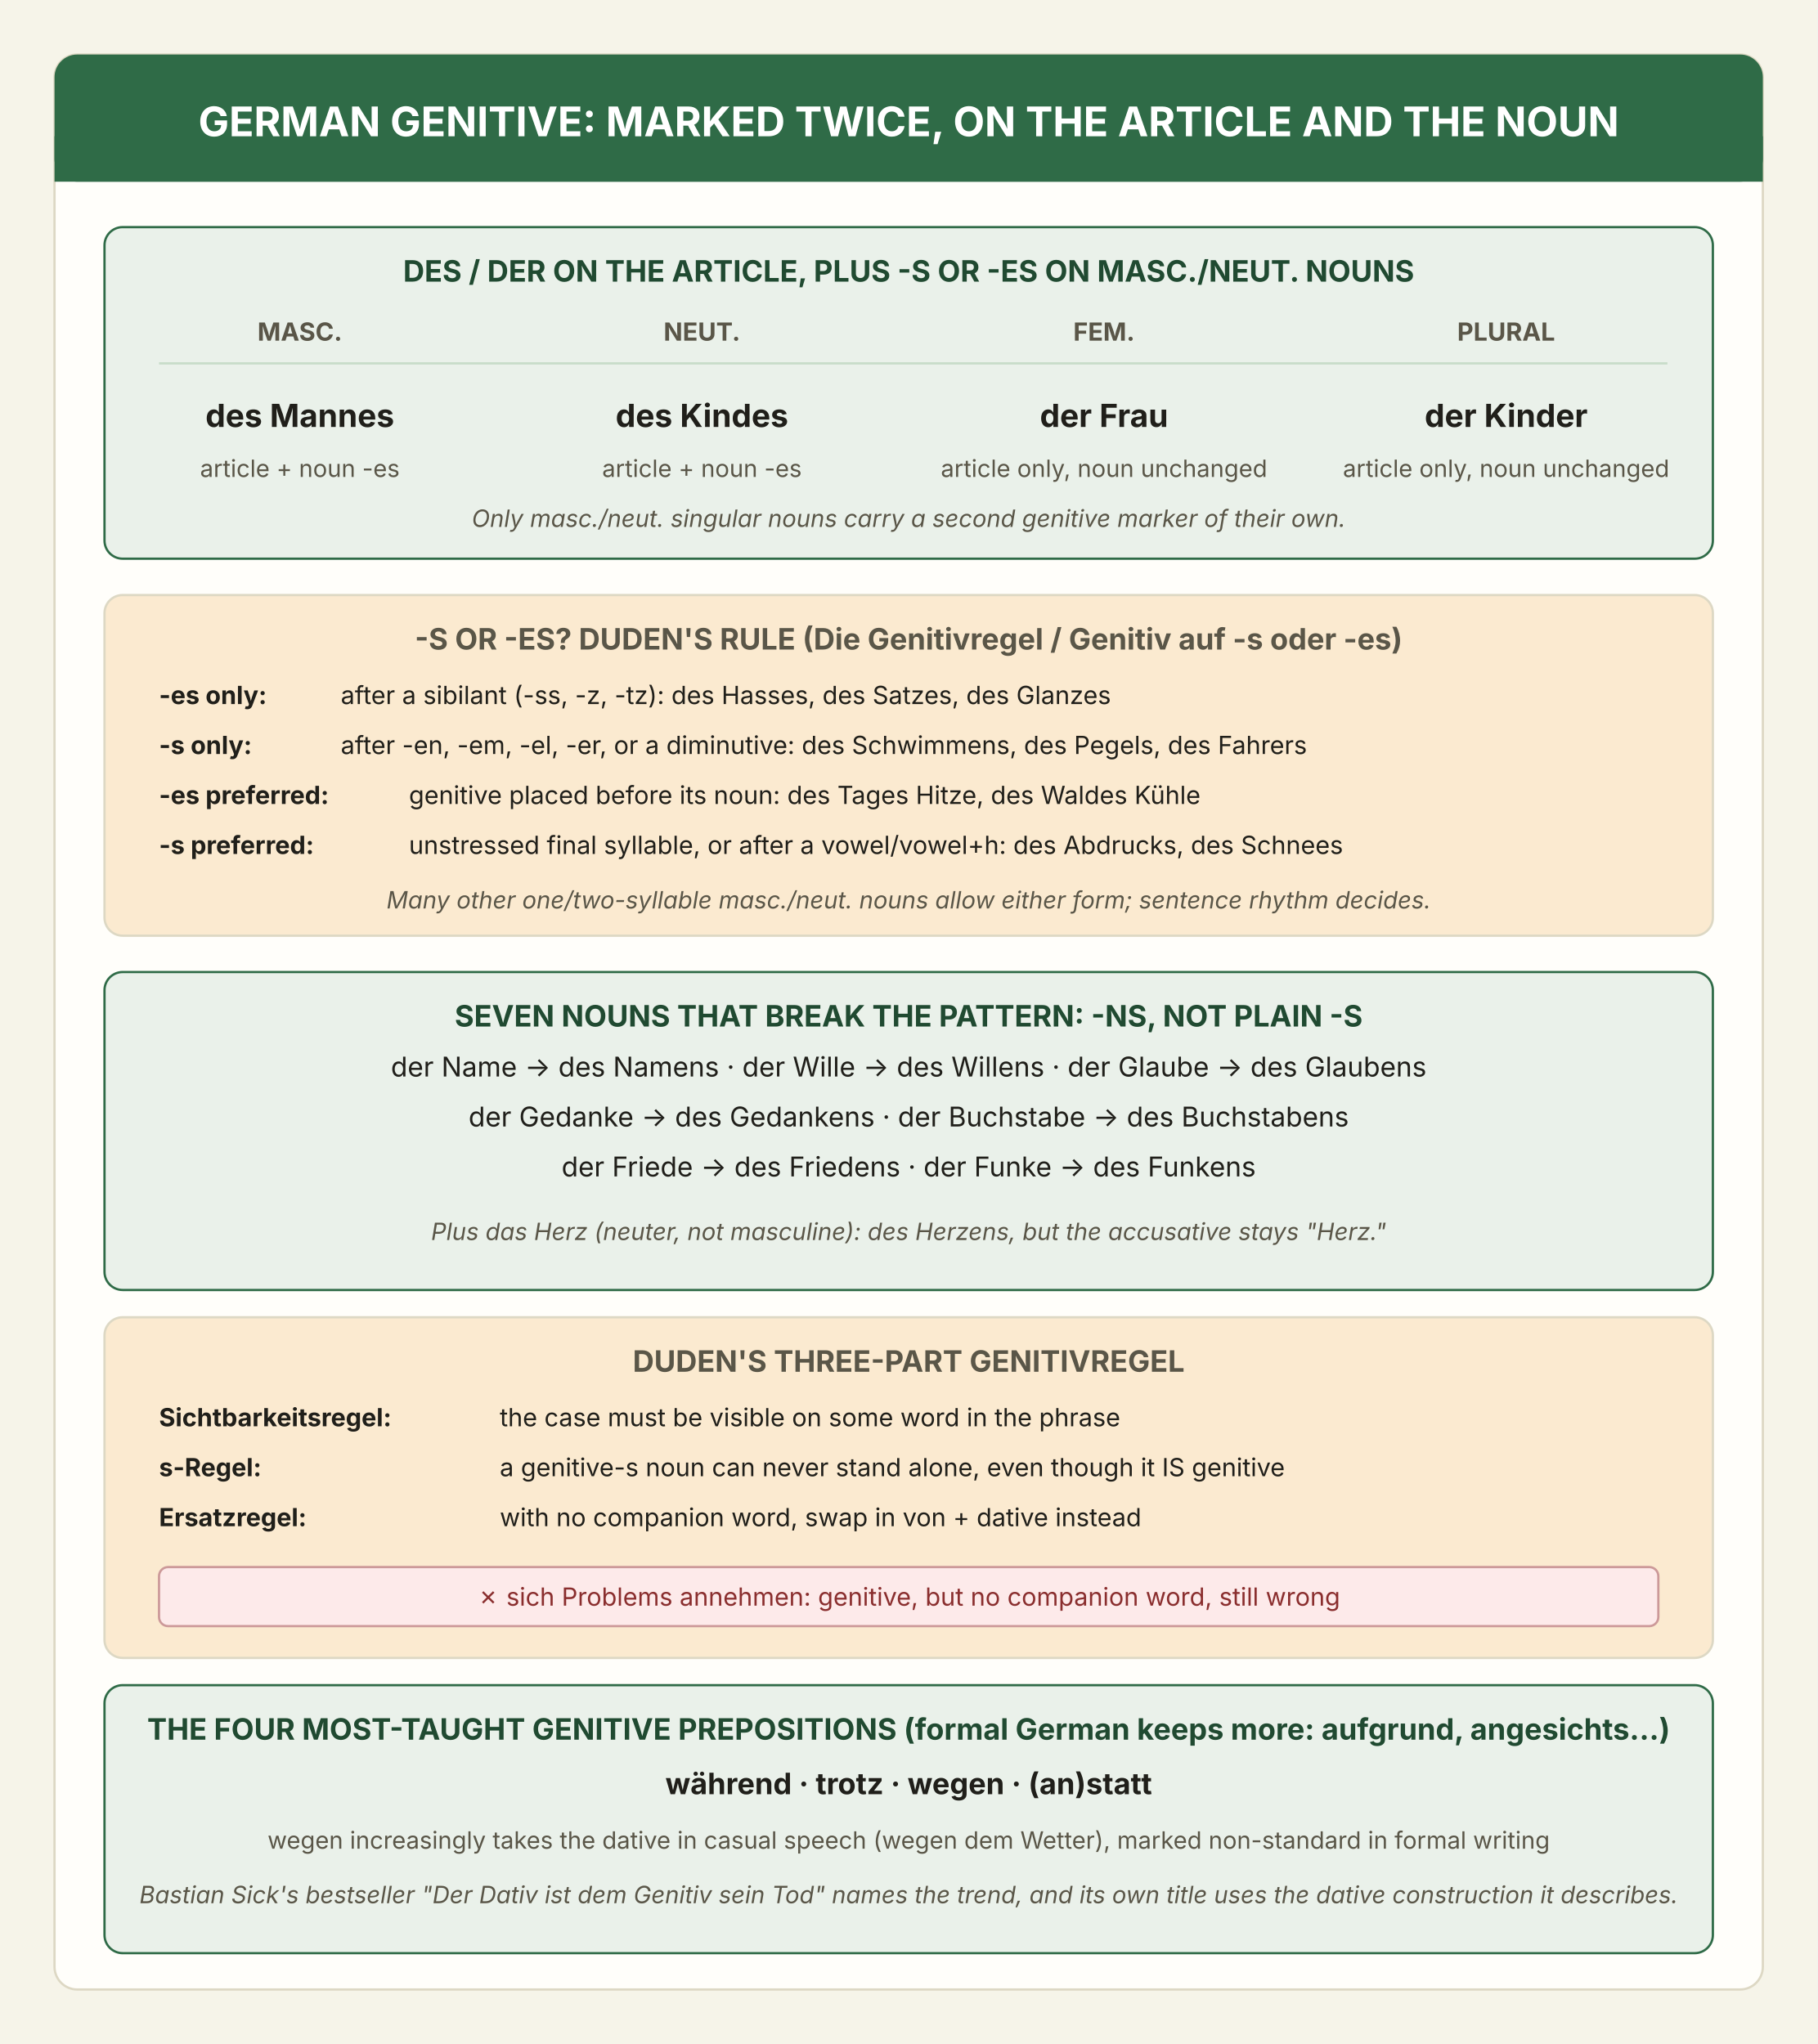
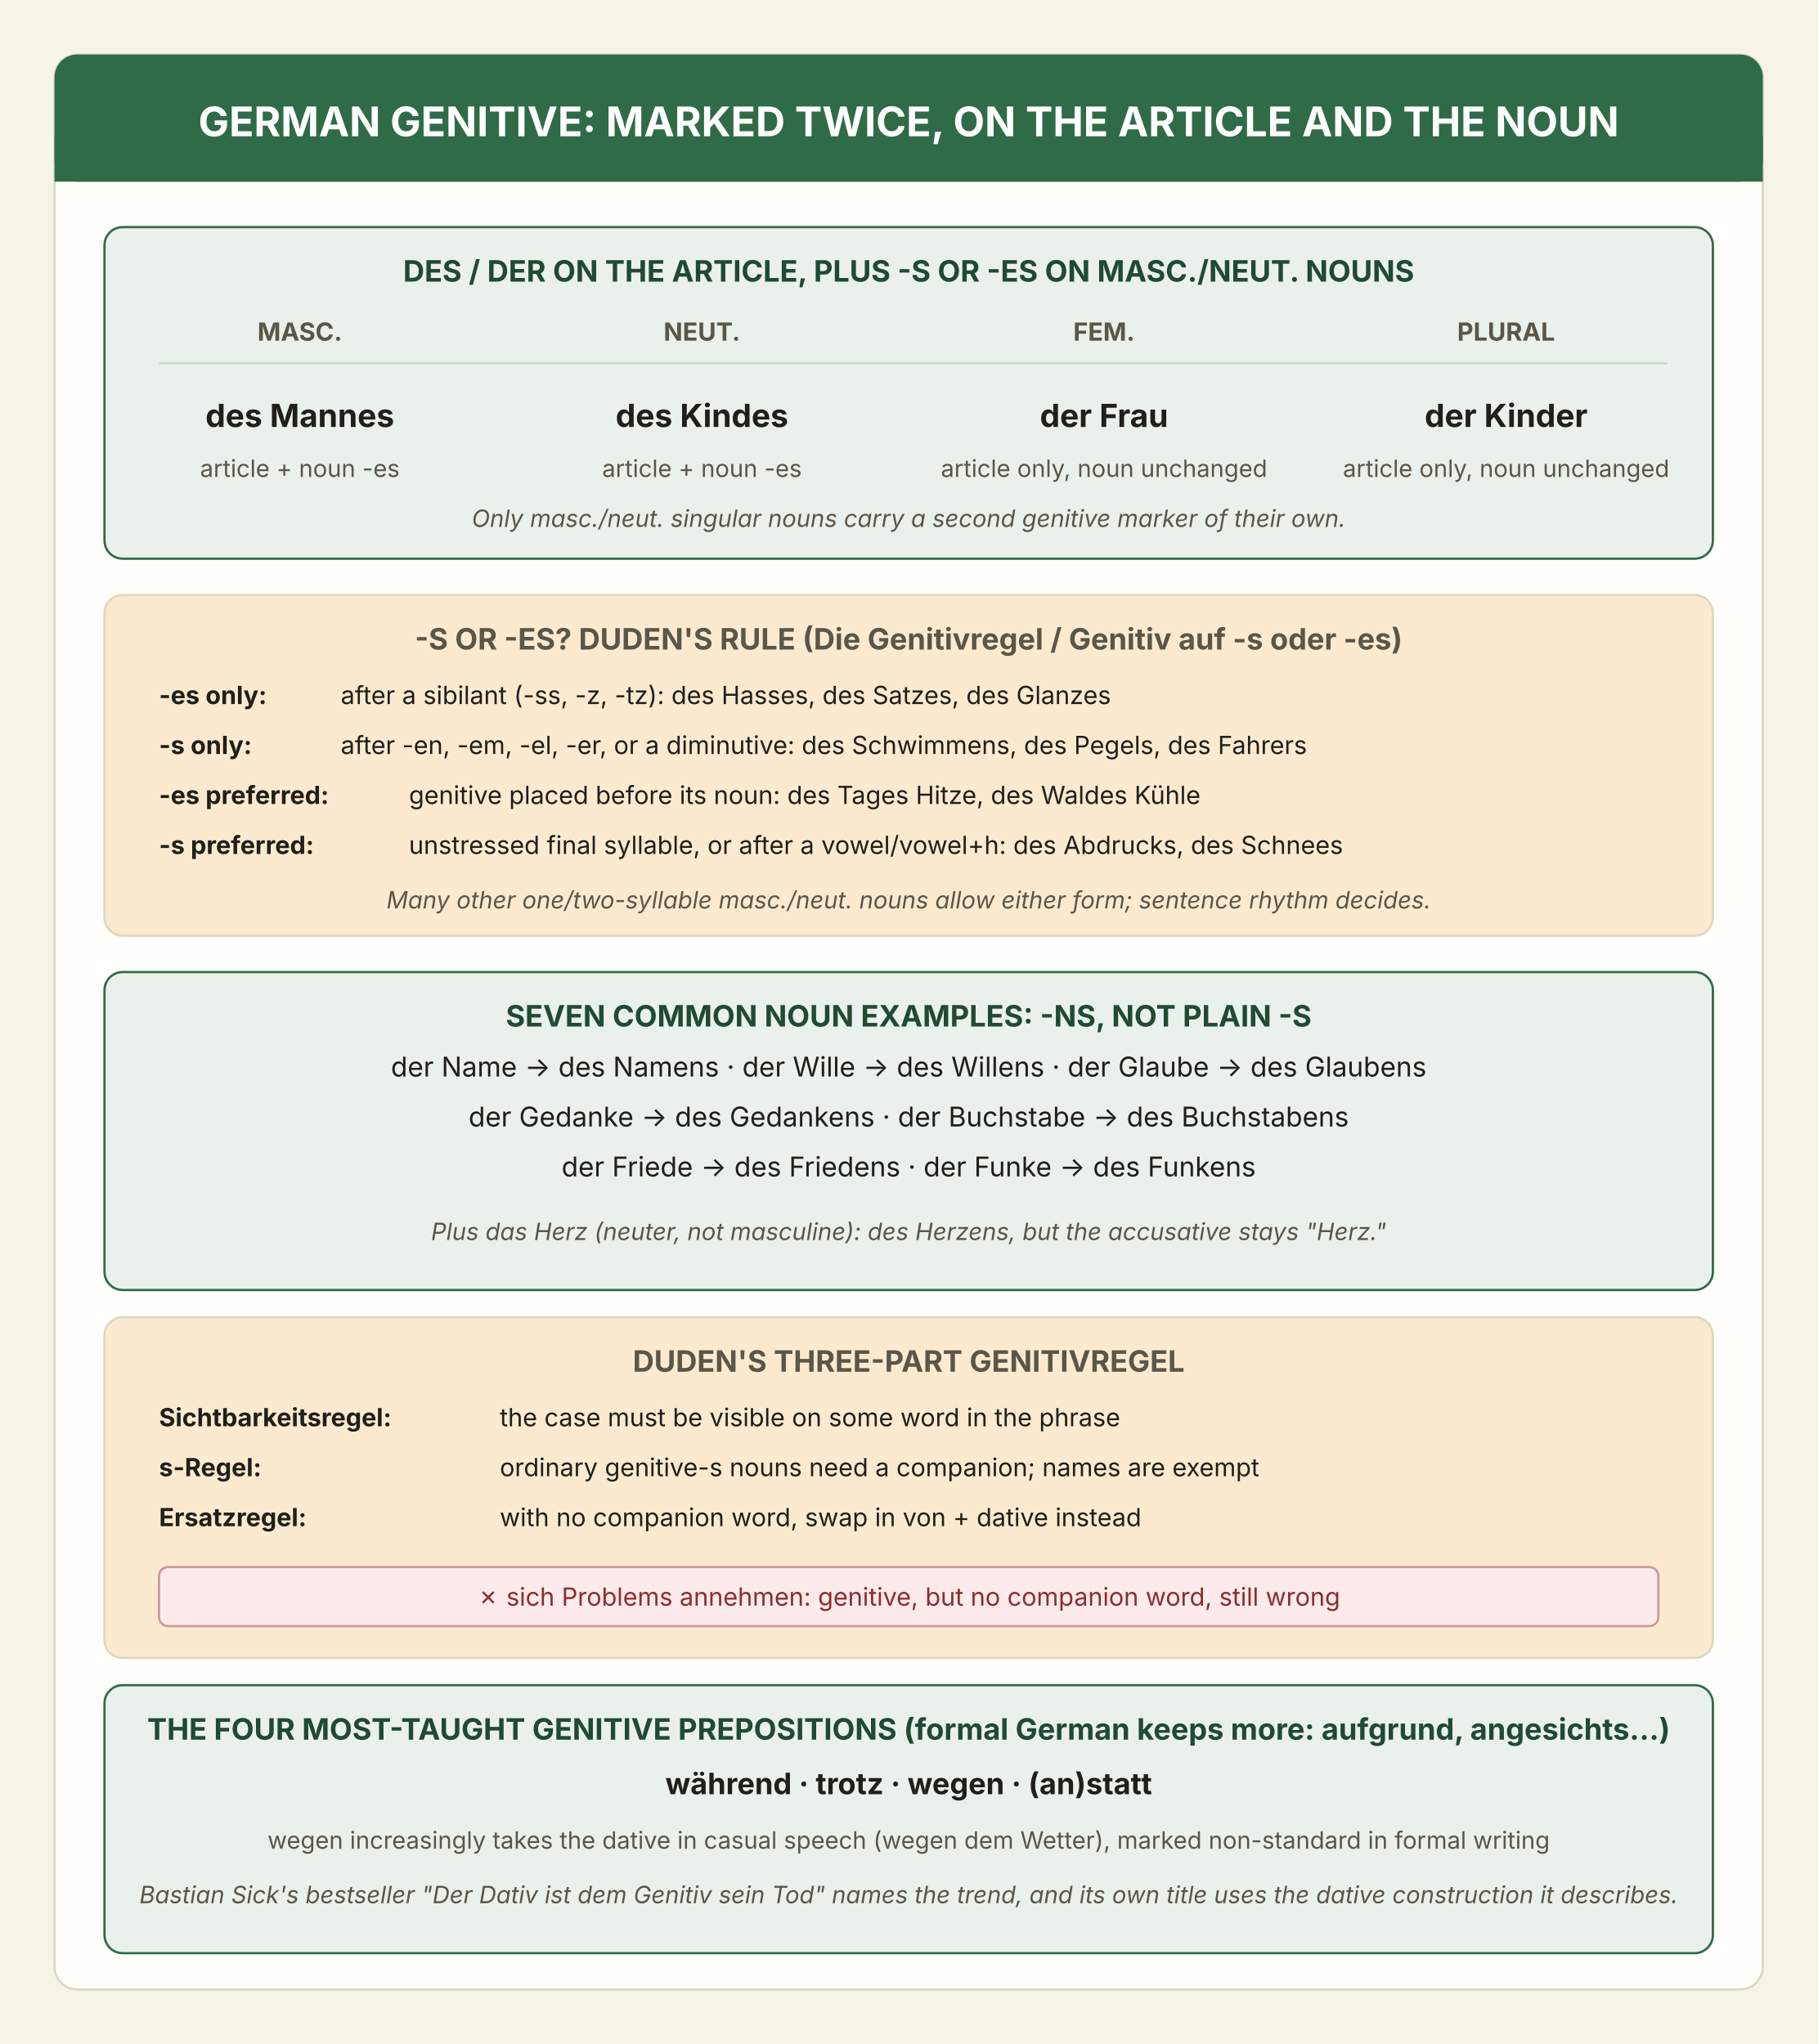
<svg xmlns="http://www.w3.org/2000/svg" viewBox="0 0 800 900" font-family="system-ui, -apple-system, sans-serif">
  <rect width="800" height="900" fill="#f6f4e9" />
  <rect x="24" y="24" width="752" height="852" rx="10" fill="#fffefa" stroke="#ddd8c4" />
  <rect x="24" y="24" width="752" height="56" rx="10" fill="#2f6b47" />
  <rect x="24" y="60" width="752" height="20" fill="#2f6b47" />
  <text x="400" y="60" text-anchor="middle" fill="#ffffff" font-size="18" font-weight="700">GERMAN GENITIVE: MARKED TWICE, ON THE ARTICLE AND THE NOUN</text>
  <rect x="46" y="100" width="708" height="146" rx="8" fill="#eaf1ea" stroke="#2f6b47" />
  <text x="400" y="124" text-anchor="middle" fill="#204a31" font-size="13" font-weight="700">DES / DER ON THE ARTICLE, PLUS -S OR -ES ON MASC./NEUT. NOUNS</text>
  <text x="132" y="150" text-anchor="middle" fill="#5a5648" font-size="11" font-weight="700">MASC.</text>
  <text x="309" y="150" text-anchor="middle" fill="#5a5648" font-size="11" font-weight="700">NEUT.</text>
  <text x="486" y="150" text-anchor="middle" fill="#5a5648" font-size="11" font-weight="700">FEM.</text>
  <text x="663" y="150" text-anchor="middle" fill="#5a5648" font-size="11" font-weight="700">PLURAL</text>
  <line x1="70" y1="160" x2="734" y2="160" stroke="#c8dcc9" stroke-width="1" />
  <text x="132" y="188" text-anchor="middle" fill="#201f1a" font-size="14" font-weight="700">des Mannes</text>
  <text x="309" y="188" text-anchor="middle" fill="#201f1a" font-size="14" font-weight="700">des Kindes</text>
  <text x="486" y="188" text-anchor="middle" fill="#201f1a" font-size="14" font-weight="700">der Frau</text>
  <text x="663" y="188" text-anchor="middle" fill="#201f1a" font-size="14" font-weight="700">der Kinder</text>
  <text x="132" y="210" text-anchor="middle" fill="#5a5648" font-size="10.5">article + noun -es</text>
  <text x="309" y="210" text-anchor="middle" fill="#5a5648" font-size="10.5">article + noun -es</text>
  <text x="486" y="210" text-anchor="middle" fill="#5a5648" font-size="10.5">article only, noun unchanged</text>
  <text x="663" y="210" text-anchor="middle" fill="#5a5648" font-size="10.5">article only, noun unchanged</text>
  <text x="400" y="232" text-anchor="middle" fill="#5a5648" font-size="10.5" font-style="italic">Only masc./neut. singular nouns carry a second genitive marker of their own.</text>
  <rect x="46" y="262" width="708" height="150" rx="8" fill="#fbead0" stroke="#ddd8c4" />
  <text x="400" y="286" text-anchor="middle" fill="#5a5648" font-size="13" font-weight="700">-S OR -ES? DUDEN'S RULE (Die Genitivregel / Genitiv auf -s oder -es)</text>
  <text x="70" y="310" fill="#201f1a" font-size="11" font-weight="700">-es only:</text>
  <text x="150" y="310" fill="#201f1a" font-size="11">after a sibilant (-ss, -z, -tz): des Hasses, des Satzes, des Glanzes</text>
  <text x="70" y="332" fill="#201f1a" font-size="11" font-weight="700">-s only:</text>
  <text x="150" y="332" fill="#201f1a" font-size="11">after -en, -em, -el, -er, or a diminutive: des Schwimmens, des Pegels, des Fahrers</text>
  <text x="70" y="354" fill="#201f1a" font-size="11" font-weight="700">-es preferred:</text>
  <text x="180" y="354" fill="#201f1a" font-size="11">genitive placed before its noun: des Tages Hitze, des Waldes Kühle</text>
  <text x="70" y="376" fill="#201f1a" font-size="11" font-weight="700">-s preferred:</text>
  <text x="180" y="376" fill="#201f1a" font-size="11">unstressed final syllable, or after a vowel/vowel+h: des Abdrucks, des Schnees</text>
  <text x="400" y="400" text-anchor="middle" fill="#5a5648" font-size="10.5" font-style="italic">Many other one/two-syllable masc./neut. nouns allow either form; sentence rhythm decides.</text>
  <rect x="46" y="428" width="708" height="140" rx="8" fill="#eaf1ea" stroke="#2f6b47" />
-   <text x="400" y="452" text-anchor="middle" fill="#204a31" font-size="13" font-weight="700">SEVEN NOUNS THAT BREAK THE PATTERN: -NS, NOT PLAIN -S</text>
+   <text x="400" y="452" text-anchor="middle" fill="#204a31" font-size="13" font-weight="700">SEVEN COMMON NOUN EXAMPLES: -NS, NOT PLAIN -S</text>
  <text x="400" y="474" text-anchor="middle" fill="#201f1a" font-size="12">der Name → des Namens · der Wille → des Willens · der Glaube → des Glaubens</text>
  <text x="400" y="496" text-anchor="middle" fill="#201f1a" font-size="12">der Gedanke → des Gedankens · der Buchstabe → des Buchstabens</text>
  <text x="400" y="518" text-anchor="middle" fill="#201f1a" font-size="12">der Friede → des Friedens · der Funke → des Funkens</text>
  <text x="400" y="546" text-anchor="middle" fill="#5a5648" font-size="10.5" font-style="italic">Plus das Herz (neuter, not masculine): des Herzens, but the accusative stays "Herz."</text>
  <rect x="46" y="580" width="708" height="150" rx="8" fill="#fbead0" stroke="#ddd8c4" />
  <text x="400" y="604" text-anchor="middle" fill="#5a5648" font-size="13" font-weight="700">DUDEN'S THREE-PART GENITIVREGEL</text>
  <text x="70" y="628" fill="#201f1a" font-size="11" font-weight="700">Sichtbarkeitsregel:</text>
  <text x="220" y="628" fill="#201f1a" font-size="11">the case must be visible on some word in the phrase</text>
  <text x="70" y="650" fill="#201f1a" font-size="11" font-weight="700">s-Regel:</text>
-   <text x="220" y="650" fill="#201f1a" font-size="11">a genitive-s noun can never stand alone, even though it IS genitive</text>
+   <text x="220" y="650" fill="#201f1a" font-size="11">ordinary genitive-s nouns need a companion; names are exempt</text>
  <text x="70" y="672" fill="#201f1a" font-size="11" font-weight="700">Ersatzregel:</text>
  <text x="220" y="672" fill="#201f1a" font-size="11">with no companion word, swap in von + dative instead</text>
  <rect x="70" y="690" width="660" height="26" rx="4" fill="#fdeaea" stroke="#c99" />
  <text x="400" y="707" text-anchor="middle" fill="#8a2e2e" font-size="11">✗ sich Problems annehmen: genitive, but no companion word, still wrong</text>
  <rect x="46" y="742" width="708" height="118" rx="8" fill="#eaf1ea" stroke="#2f6b47" />
  <text x="400" y="766" text-anchor="middle" fill="#204a31" font-size="13" font-weight="700">THE FOUR MOST-TAUGHT GENITIVE PREPOSITIONS (formal German keeps more: aufgrund, angesichts...)</text>
  <text x="400" y="790" text-anchor="middle" fill="#201f1a" font-size="13" font-weight="700">während · trotz · wegen · (an)statt</text>
  <text x="400" y="814" text-anchor="middle" fill="#5a5648" font-size="10.5">wegen increasingly takes the dative in casual speech (wegen dem Wetter), marked non-standard in formal writing</text>
  <text x="400" y="838" text-anchor="middle" fill="#5a5648" font-size="10.5" font-style="italic">Bastian Sick's bestseller "Der Dativ ist dem Genitiv sein Tod" names the trend, and its own title uses the dative construction it describes.</text>
</svg>
